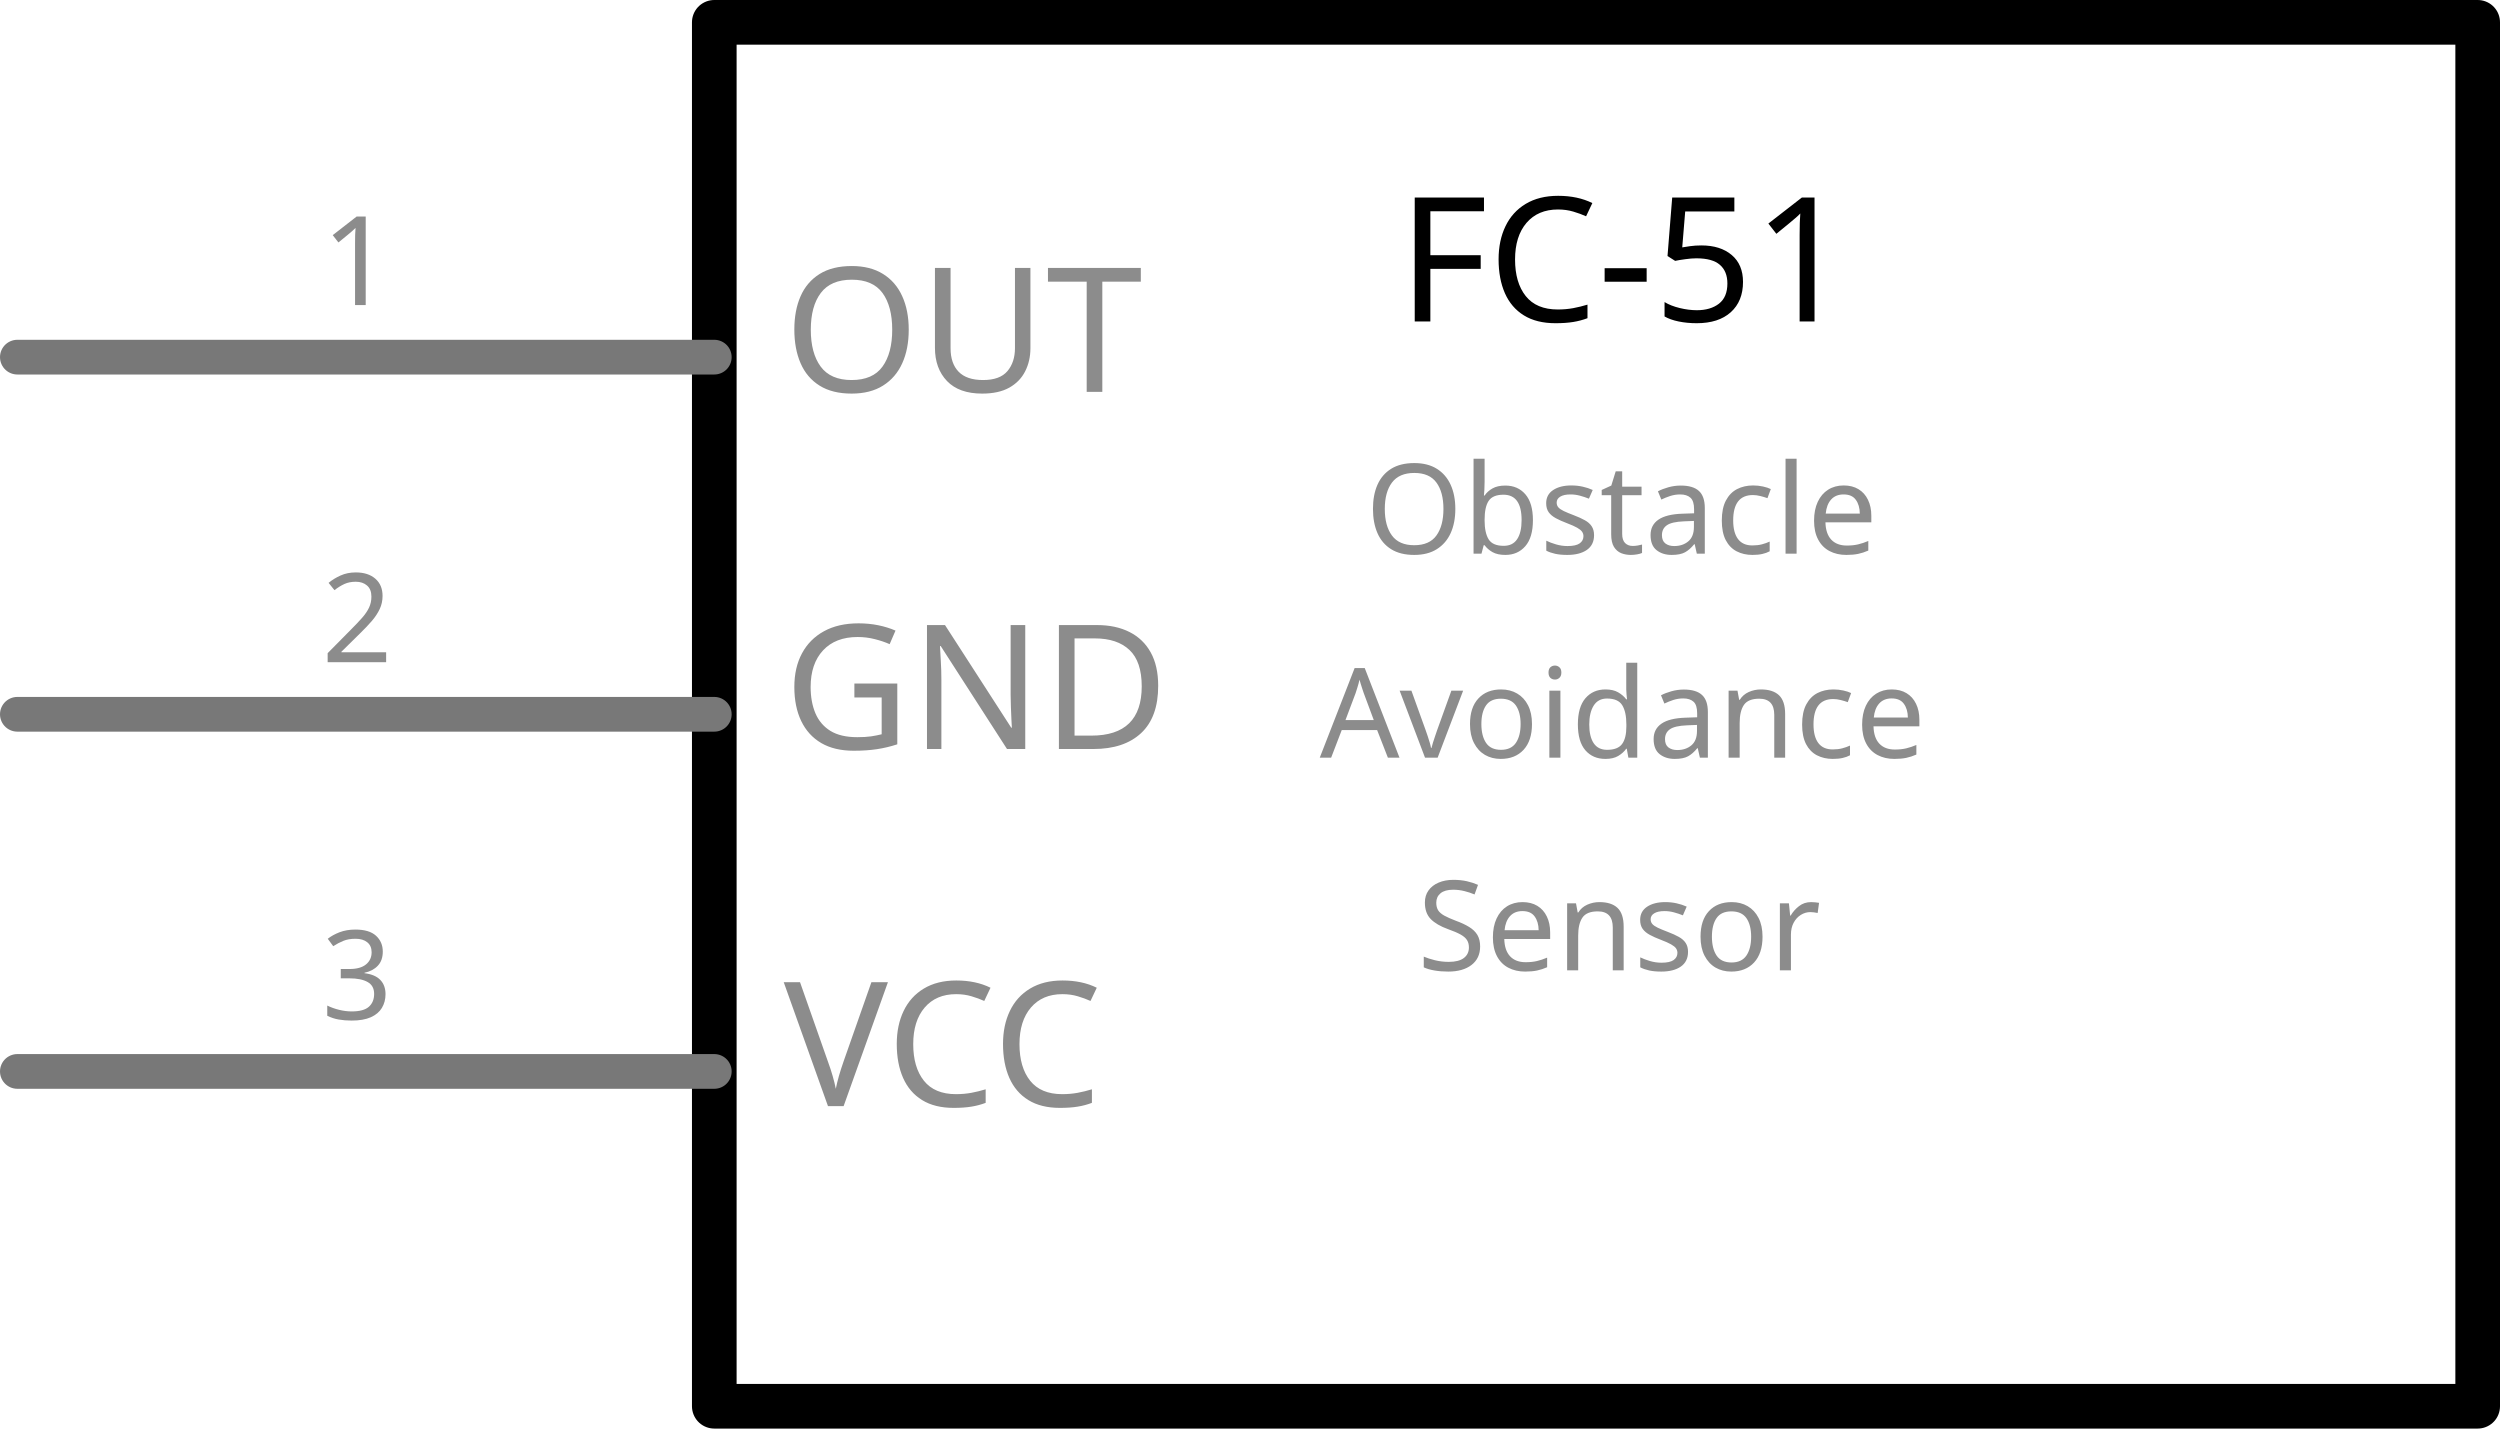
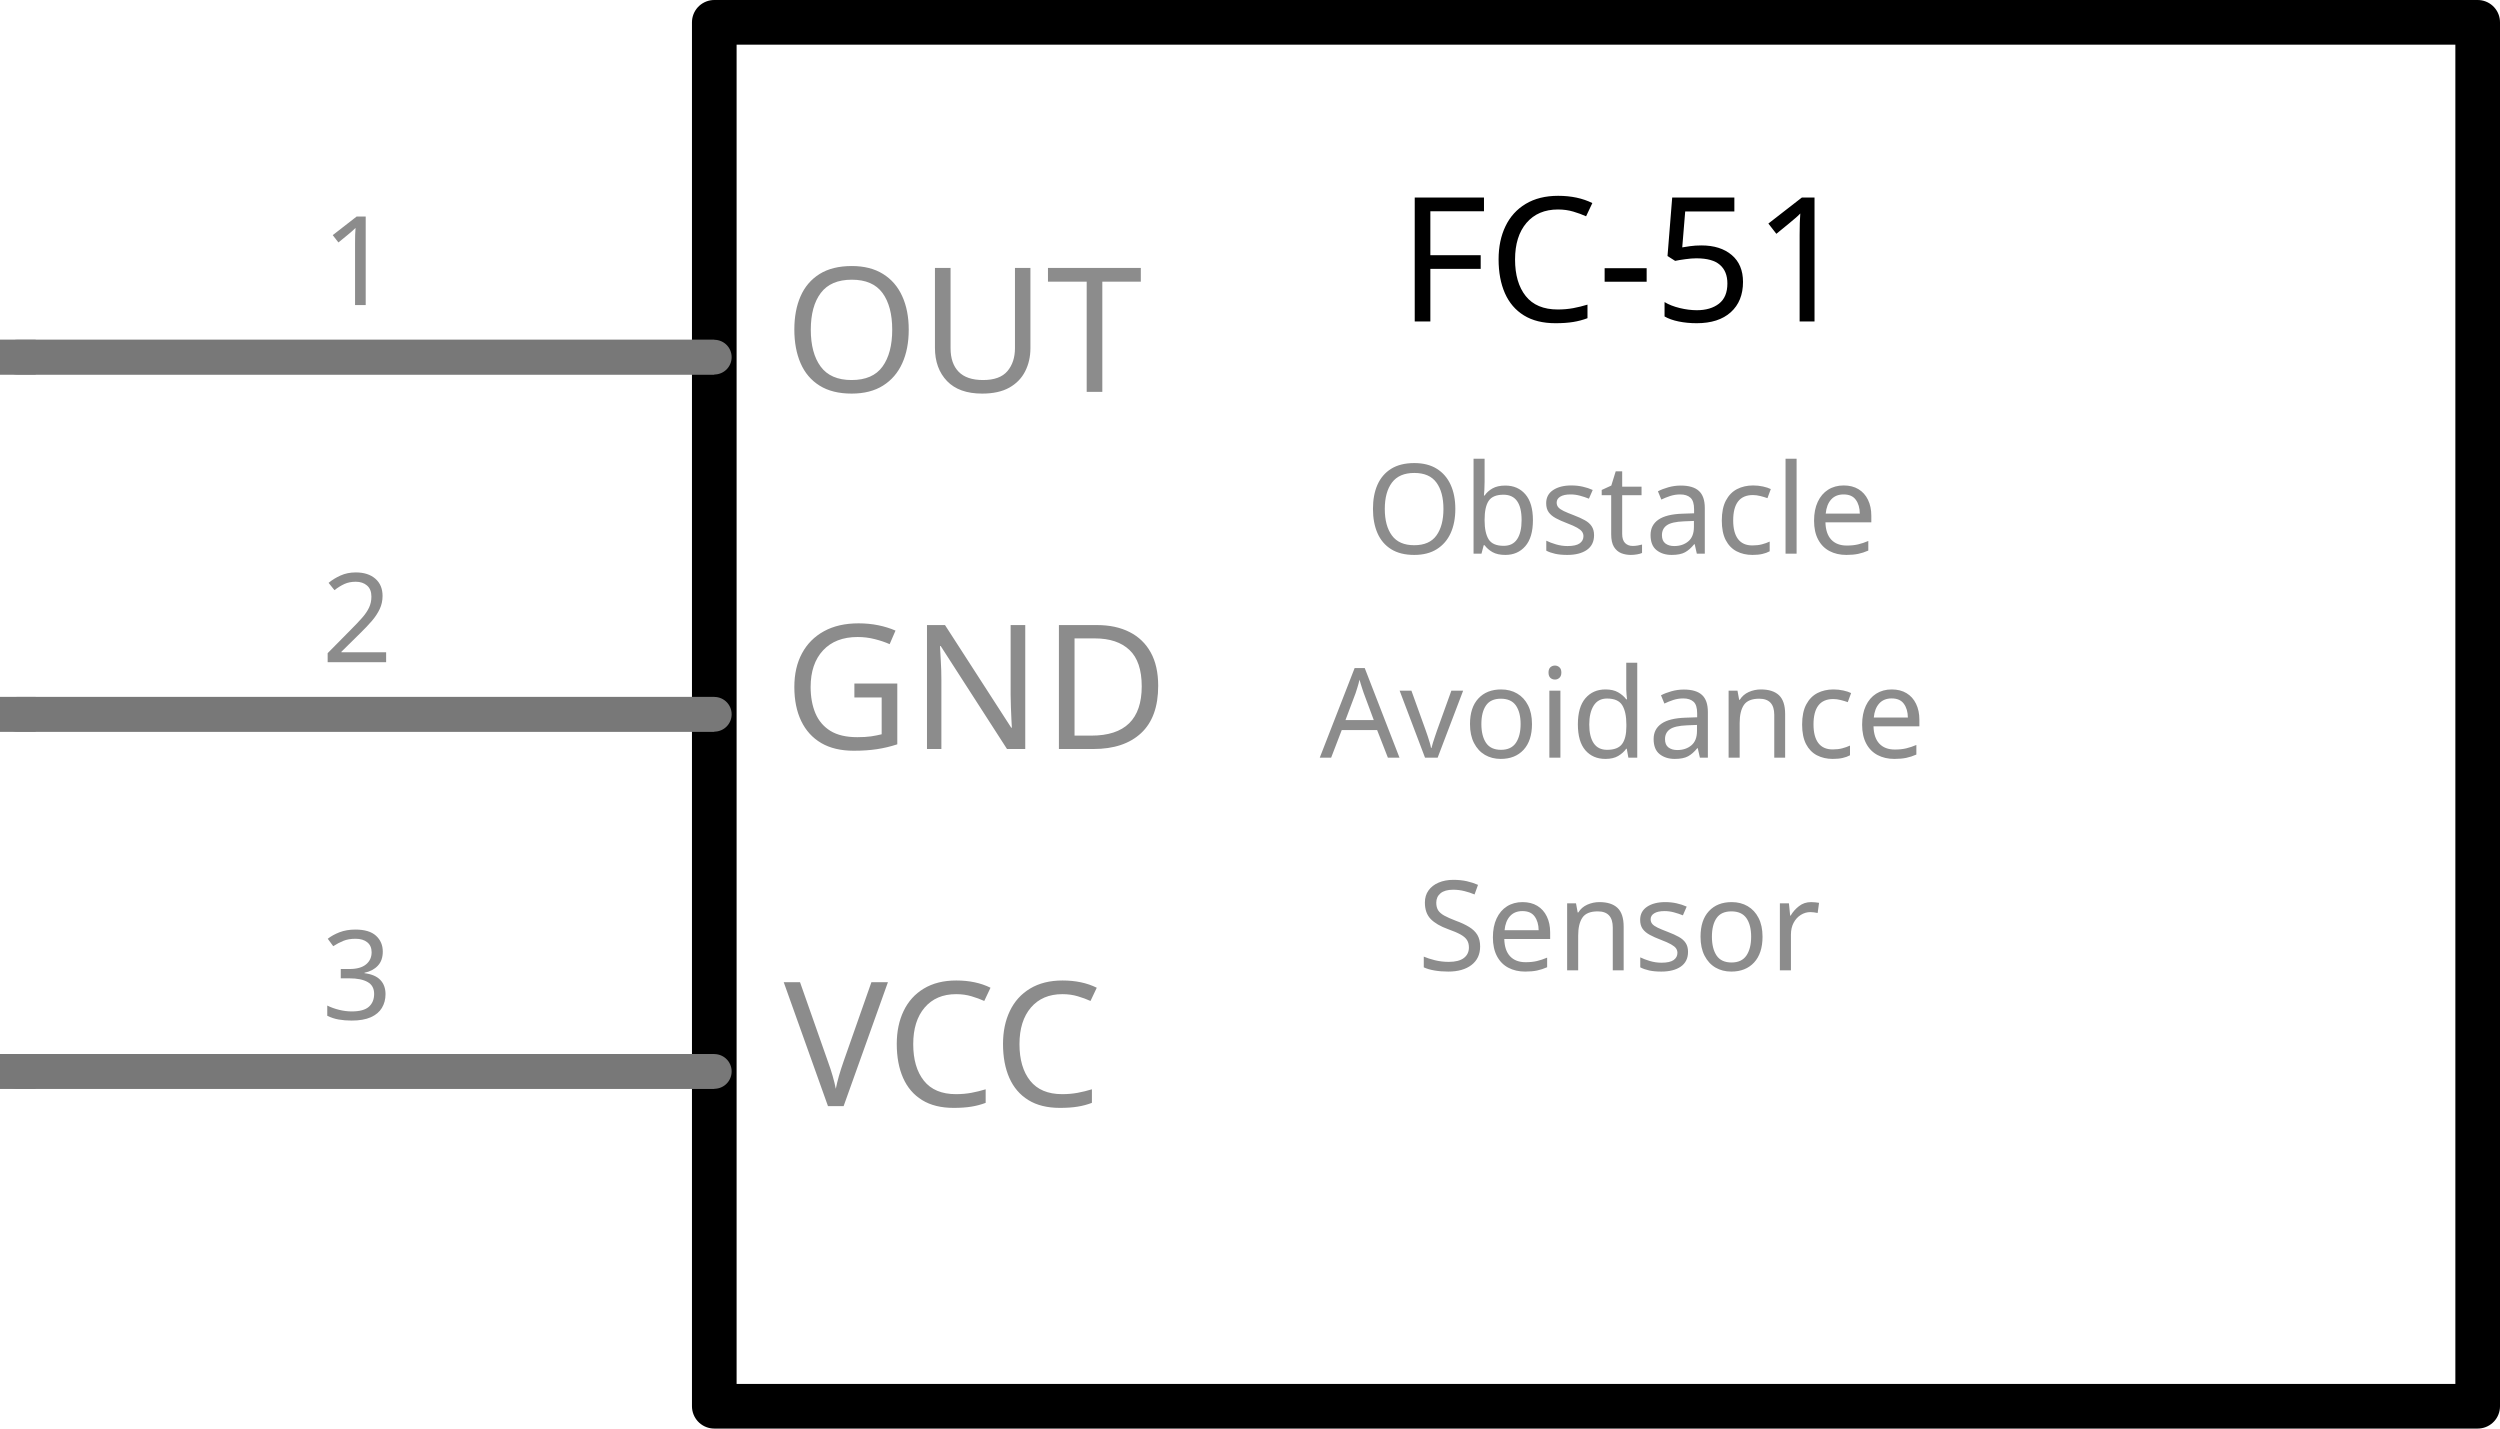
<svg xmlns="http://www.w3.org/2000/svg" id="svg2" width="0.7in" version="1.2" gorn="0" viewBox="0 0 700 400" x="0in" y="0in" height="0.4in">
  <defs id="defs39" />
  <g id="schematic" gorn="0.3">
    <rect stroke-linecap="round" fill="none" stroke-linejoin="round" id="rect7" width="493.75" stroke-width="12.5" gorn="0.3.0" x="200" y="6.25" stroke="#000000" height="387.5" />
    <line stroke-linecap="round" y2="100" fill="none" stroke-linejoin="round" x1="4.861" id="line10" stroke-width="9.722" gorn="0.3.1" stroke="#787878" x2="200" y1="100" />
-     <rect fill="none" id="connector0pin" width="200" stroke-width="0" gorn="0.3.2" connectorName="1" x="0" y="95.139" height="9.722" />
-     <rect fill="none" id="connector0terminal" width="10" stroke-width="0" gorn="0.3.3" x="0" y="95.139" height="9.722" />
+     <rect fill="#787878" id="connector0pin" width="200" stroke-width="0" gorn="0.3.2" connectorName="1" x="0" y="95.139" height="9.722" style="stroke:none;stroke-opacity:1" />
+     <rect fill="#787878" id="connector0terminal" width="10" stroke-width="0" gorn="0.3.3" x="0" y="95.139" height="9.722" />
    <text fill="#8c8c8c" id="label0" font-family="'Droid Sans'" gorn="0.3.4" text-anchor="start" x="219.444" y="109.722" stroke="none" font-size="48.611">OUT</text>
    <text fill="#8c8c8c" class="text" id="text15" stroke-width="0" font-family="Droid Sans" text-anchor="middle" gorn="0.3.5" x="100" y="85.417" stroke="none" font-size="34.722">1</text>
    <line stroke-linecap="round" y2="200" fill="none" stroke-linejoin="round" x1="4.861" id="line17" stroke-width="9.722" gorn="0.3.6" stroke="#787878" x2="200" y1="200" />
-     <rect fill="none" id="connector1pin" width="200" stroke-width="0" gorn="0.3.7" connectorName="2" x="0" y="195.139" height="9.722" />
-     <rect fill="none" id="connector1terminal" width="10" stroke-width="0" gorn="0.3.8" x="0" y="195.139" height="9.722" />
+     <rect fill="#787878" id="connector1pin" width="200" stroke-width="0" gorn="0.3.7" connectorName="2" x="0" y="195.139" height="9.722" />
+     <rect fill="#787878" id="connector1terminal" width="10" stroke-width="0" gorn="0.3.8" x="0" y="195.139" height="9.722" />
    <text fill="#8c8c8c" id="label1" font-family="'Droid Sans'" gorn="0.3.9" text-anchor="start" x="219.444" y="209.722" stroke="none" font-size="48.611">GND</text>
    <text fill="#8c8c8c" class="text" id="text22" stroke-width="0" font-family="Droid Sans" text-anchor="middle" gorn="0.3.10" x="100" y="185.417" stroke="none" font-size="34.722">2</text>
    <line stroke-linecap="round" y2="300" fill="none" stroke-linejoin="round" x1="4.861" id="line24" stroke-width="9.722" gorn="0.3.11" stroke="#787878" x2="200" y1="300" />
-     <rect fill="none" id="connector2pin" width="200" stroke-width="0" gorn="0.3.12" connectorName="3" x="0" y="295.139" height="9.722" />
-     <rect fill="none" id="connector2terminal" width="10" stroke-width="0" gorn="0.3.13" x="0" y="295.139" height="9.722" />
+     <rect fill="#787878" id="connector2pin" width="200" stroke-width="0" gorn="0.3.12" connectorName="3" x="0" y="295.139" height="9.722" />
+     <rect fill="#787878" id="connector2terminal" width="10" stroke-width="0" gorn="0.3.13" x="0" y="295.139" height="9.722" />
    <text fill="#8c8c8c" id="label2" font-family="'Droid Sans'" gorn="0.3.14" text-anchor="start" x="219.444" y="309.722" stroke="none" font-size="48.611">VCC</text>
    <text fill="#8c8c8c" class="text" id="text29" stroke-width="0" font-family="Droid Sans" text-anchor="middle" gorn="0.3.15" x="100" y="285.417" stroke="none" font-size="34.722">3</text>
    <g id="g31" gorn="0.3.16" />
    <text fill="#000000" id="text3369" font-family="'Droid Sans'" text-anchor="start" gorn="0.3.17" stroke="none" y="90.017" x="391.406" font-size="48.611">FC-51</text>
    <text fill="#8c8c8c" id="text3371" font-family="'Droid Sans'" text-anchor="start" gorn="0.3.18" stroke="none" y="155.035" x="382.291" font-size="35">Obstacle</text>
    <text fill="#8c8c8c" id="text3373" font-family="'Droid Sans'" text-anchor="start" gorn="0.3.19" stroke="none" x="369.531" y="212.153" font-size="35">Avoidance</text>
    <text fill="#8c8c8c" id="text3375" font-family="'Droid Sans'" text-anchor="start" gorn="0.3.20" stroke="none" y="271.701" x="396.875" font-size="35">Sensor</text>
  </g>
</svg>
